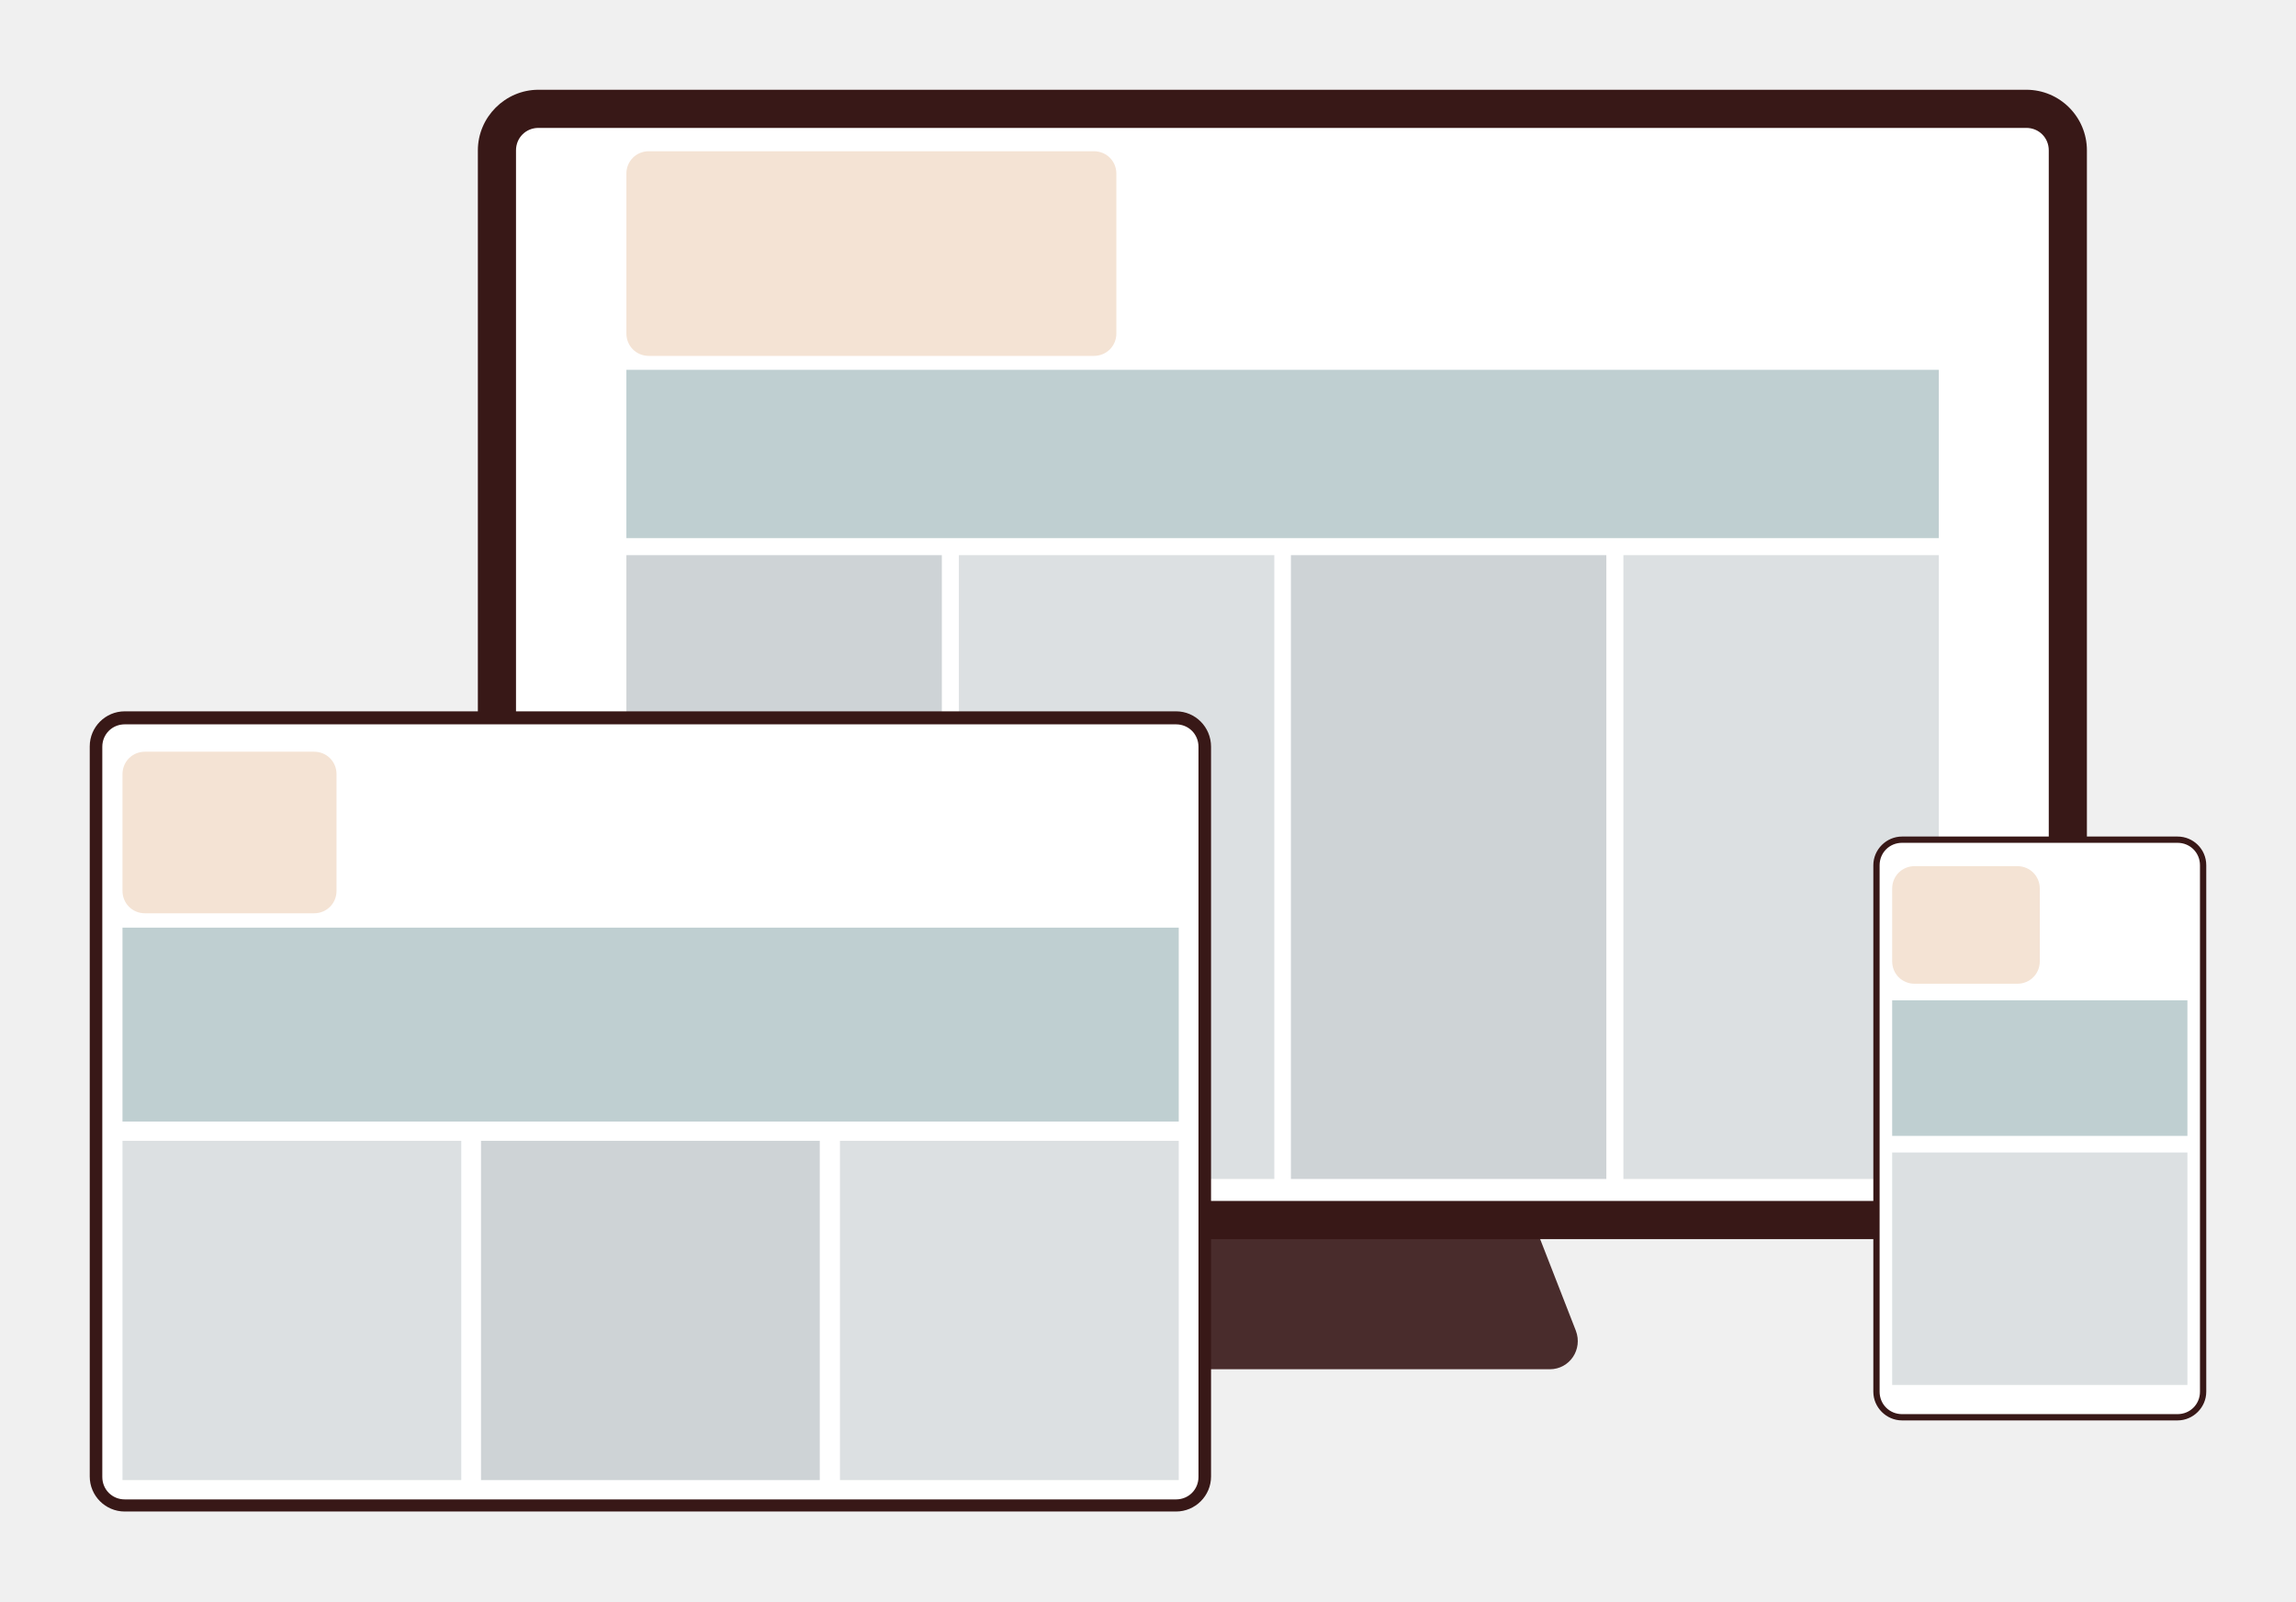
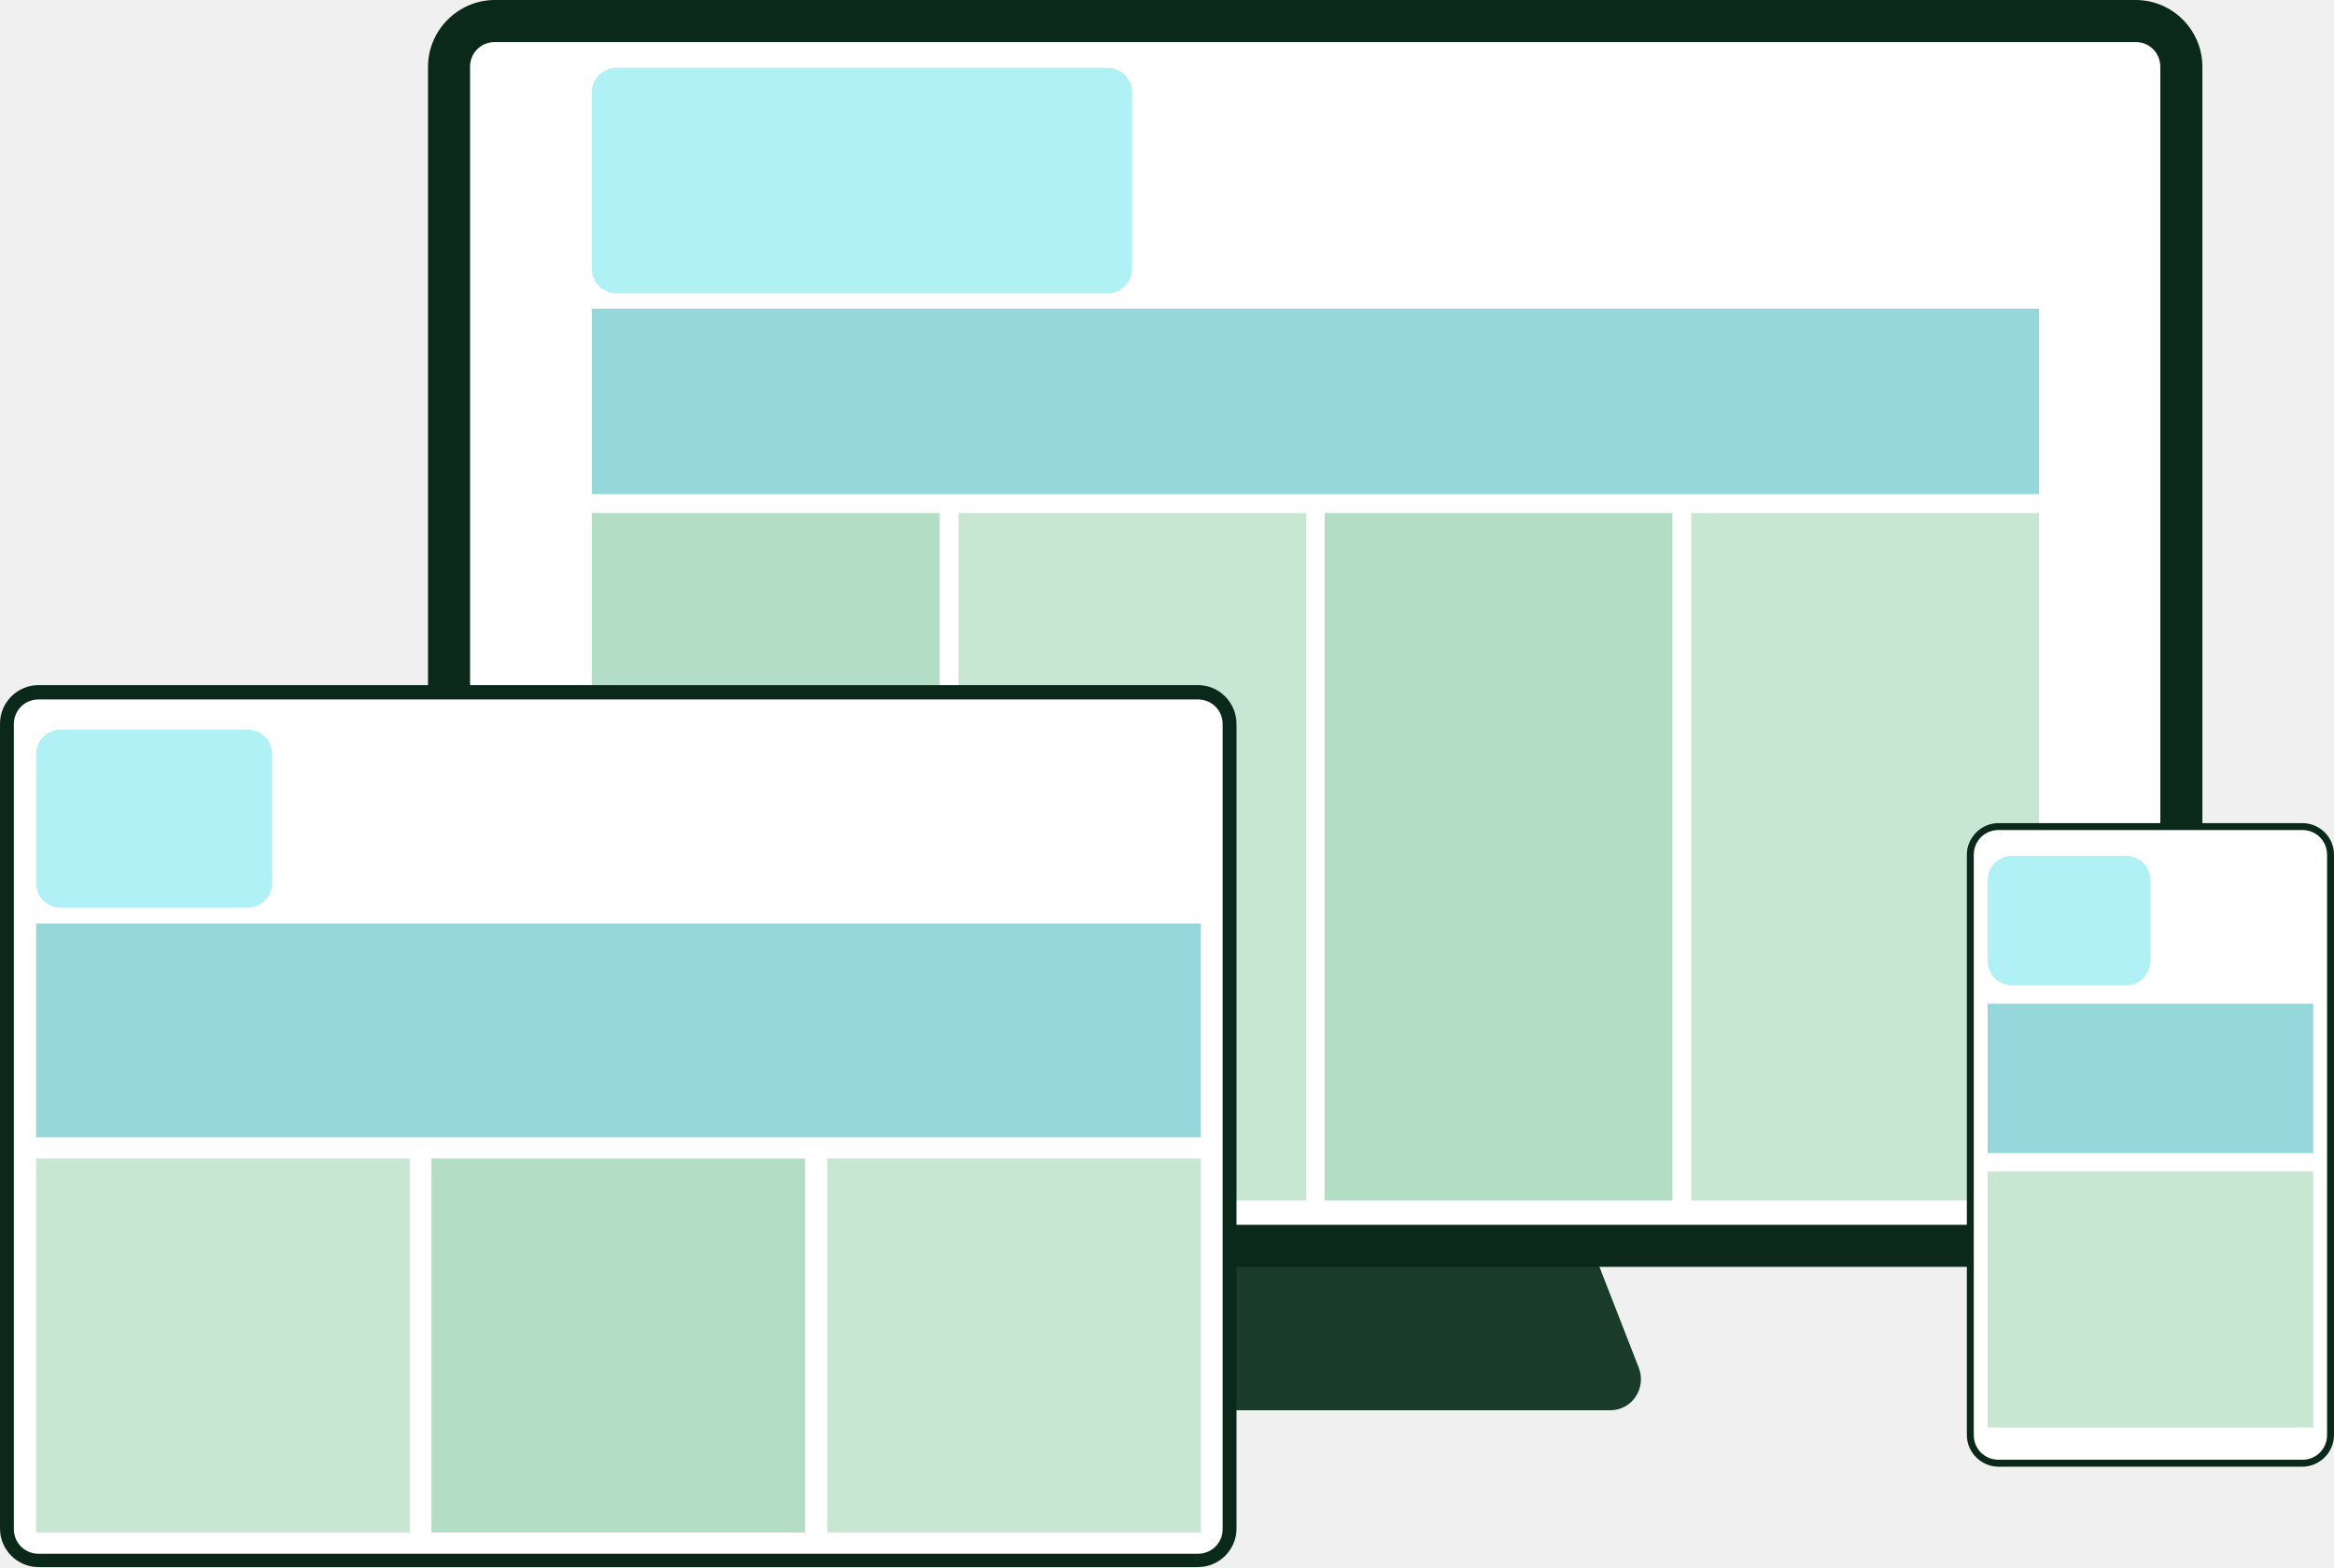
- <svg xmlns="http://www.w3.org/2000/svg" version="1.1" id="svg3255" x="0px" y="0px" viewBox="0 0 511.7 356.9" style="enable-background:new 0 0 511.7 356.9;" xml:space="preserve">
-   <style type="text/css">
- 	.st0{fill:#492C2C;}
- 	.st1{fill:#FFFFFF;}
- 	.st2{fill:#381817;}
- 	.st3{fill:#BFCFD1;}
- 	.st4{fill:#F4E3D4;}
- 	.st5{fill:#DCE0E2;}
- 	.st6{fill:#CED3D6;}
- </style>
+ <svg xmlns="http://www.w3.org/2000/svg" version="1.1" viewBox="0 0 471.7 316.8">
+   <defs>
+     <style>
+       .st0 {
+         fill: #b4ddc6;
+       }
+ 
+       .st1 {
+         fill: #96d7db;
+       }
+ 
+       .st2 {
+         fill: #fff;
+       }
+ 
+       .st3 {
+         fill: #0b291a;
+       }
+ 
+       .st4 {
+         fill: #c8e7d3;
+       }
+ 
+       .st5 {
+         fill: #1a3b2a;
+       }
+ 
+       .st6 {
+         fill: #aff1f5;
+       }
+     </style>
+   </defs>
  <g>
-     <g>
-       <path class="st0" d="M226.4,274.7l-8.5,21.8c-1.6,4.1,1.4,8.6,5.8,8.6h121.7c4.4,0,7.4-4.4,5.8-8.6l-8.5-21.8H226.4z" />
-       <g id="rect3263-1">
-         <path class="st1" d="M120,271.8c-5.1,0-9.3-4.2-9.3-9.3V33.5c0-5.1,4.2-9.3,9.3-9.3h331.6c5.1,0,9.3,4.2,9.3,9.3v229.1     c0,5.1-4.2,9.3-9.3,9.3H120z" />
-         <path class="st2" d="M451.6,28.5c2.8,0,5,2.2,5,5v229.1c0,2.8-2.2,5-5,5H120c-2.8,0-5-2.2-5-5V33.5c0-2.8,2.2-5,5-5H451.6      M451.6,20H120c-7.4,0-13.5,6.1-13.5,13.5v229.1c0,7.4,6.1,13.5,13.5,13.5h331.6c7.4,0,13.5-6.1,13.5-13.5V33.5     C465.1,26.1,459.1,20,451.6,20L451.6,20z" />
+     <g id="svg3255">
+       <g>
+         <g>
+           <path class="st5" d="M206.4,254.7l-8.5,21.8c-1.6,4.1,1.4,8.6,5.8,8.6h121.7c4.4,0,7.4-4.4,5.8-8.6l-8.5-21.8h-116.3Z" />
+           <g id="rect3263-1">
+             <path class="st2" d="M100,251.8c-5.1,0-9.3-4.2-9.3-9.3V13.5c0-5.1,4.2-9.3,9.3-9.3h331.6c5.1,0,9.3,4.2,9.3,9.3v229.1c0,5.1-4.2,9.3-9.3,9.3H100Z" />
+             <path class="st3" d="M431.6,8.5c2.8,0,5,2.2,5,5v229.1c0,2.8-2.2,5-5,5H100c-2.8,0-5-2.2-5-5V13.5c0-2.8,2.2-5,5-5h331.6M431.6,0H100c-7.4,0-13.5,6.1-13.5,13.5v229.1c0,7.4,6.1,13.5,13.5,13.5h331.6c7.4,0,13.5-6.1,13.5-13.5V13.5c0-7.4-6-13.5-13.5-13.5h0Z" />
+           </g>
+           <rect id="rect4182-1" class="st1" x="119.6" y="62.4" width="292.5" height="37.5" />
+           <g id="rect4182-11" data-name="rect4182-1">
+             <path class="st6" d="M119.6,18.7c0-2.8,2.2-5,5-5h99.2c2.8,0,5,2.2,5,5v35.6c0,2.8-2.2,5-5,5h-99.2c-2.8,0-5-2.2-5-5V18.7Z" />
+           </g>
+           <rect id="rect4182-4-51-2-2" class="st4" x="341.8" y="103.7" width="70.3" height="139" />
+           <rect id="rect4182-4-51-2-21" data-name="rect4182-4-51-2-2" class="st0" x="267.7" y="103.7" width="70.3" height="139" />
+           <rect id="rect4182-4-51-2-22" data-name="rect4182-4-51-2-2" class="st4" x="193.7" y="103.7" width="70.3" height="139" />
+           <rect id="rect4182-4-51-2-23" data-name="rect4182-4-51-2-2" class="st0" x="119.6" y="103.7" width="70.3" height="139" />
+         </g>
+         <g>
+           <g id="rect3263-1-4-9">
+             <path class="st2" d="M403.9,295.8c-3.1,0-5.7-2.6-5.7-5.7v-117.3c0-3.1,2.6-5.7,5.7-5.7h61.4c3.1,0,5.7,2.6,5.7,5.7v117.3c0,3.1-2.6,5.7-5.7,5.7h-61.4Z" />
+             <path class="st3" d="M465.3,167.8c2.8,0,5,2.2,5,5v117.3c0,2.8-2.2,5-5,5h-61.4c-2.8,0-5-2.2-5-5v-117.3c0-2.8,2.2-5,5-5h61.4M465.3,166.4h-61.4c-3.5,0-6.4,2.9-6.4,6.4v117.3c0,3.5,2.9,6.4,6.4,6.4h61.4c3.5,0,6.4-2.9,6.4-6.4v-117.3c0-3.6-2.9-6.4-6.4-6.4h0Z" />
+           </g>
+           <rect id="rect4182-16" class="st1" x="401.7" y="202.9" width="65.8" height="30.2" />
+           <g id="rect4182-161" data-name="rect4182-16">
+             <path class="st6" d="M401.7,178c0-2.8,2.2-5,5-5h22.9c2.8,0,5,2.2,5,5v16.2c0,2.8-2.2,5-5,5h-22.9c-2.8,0-5-2.2-5-5v-16.2Z" />
+           </g>
+           <rect id="rect4182-16-8" class="st4" x="401.7" y="236.8" width="65.8" height="51.8" />
+         </g>
+         <g>
+           <g id="rect3263-1-4">
+             <path class="st2" d="M7.8,315.5c-3.5,0-6.4-2.9-6.4-6.4v-162.7c0-3.5,2.9-6.4,6.4-6.4h234.3c3.5,0,6.4,2.9,6.4,6.4v162.7c0,3.5-2.9,6.4-6.4,6.4H7.8Z" />
+             <path class="st3" d="M242.1,141.4c2.8,0,5,2.2,5,5v162.7c0,2.8-2.2,5-5,5H7.8c-2.8,0-5-2.2-5-5v-162.7c0-2.8,2.2-5,5-5h234.3M242.1,138.5H7.8c-4.3,0-7.8,3.5-7.8,7.8v162.7c0,4.3,3.5,7.8,7.8,7.8h234.3c4.3,0,7.8-3.5,7.8-7.8v-162.6c0-4.4-3.5-7.9-7.8-7.9h0Z" />
+           </g>
+           <rect id="rect4182" class="st1" x="7.3" y="186.7" width="235.4" height="43.2" />
+           <g id="rect41821" data-name="rect4182">
+             <path class="st6" d="M7.3,152.5c0-2.8,2.2-5,5-5h37.7c2.8,0,5,2.2,5,5v26c0,2.8-2.2,5-5,5H12.3c-2.8,0-5-2.2-5-5v-26Z" />
+           </g>
+           <rect id="rect4182-4" class="st4" x="7.3" y="234.2" width="75.5" height="75.6" />
+           <rect id="rect4182-4-5" class="st0" x="87.2" y="234.2" width="75.5" height="75.6" />
+           <rect id="rect4182-4-51" class="st4" x="167.2" y="234.2" width="75.5" height="75.6" />
+         </g>
      </g>
-       <rect id="rect4182-1" x="139.6" y="82.4" class="st3" width="292.5" height="37.5" />
-       <g id="rect4182-1_00000059988237763842428230000016537968555676242099_">
-         <path class="st4" d="M139.6,38.7c0-2.8,2.2-5,5-5h99.2c2.8,0,5,2.2,5,5v35.6c0,2.8-2.2,5-5,5h-99.2c-2.8,0-5-2.2-5-5V38.7z" />
-       </g>
-       <rect id="rect4182-4-51-2-2" x="361.8" y="123.7" class="st5" width="70.3" height="139" />
-       <rect id="rect4182-4-51-2-2_00000116235472642340773590000003339009398826279857_" x="287.7" y="123.7" class="st6" width="70.3" height="139" />
-       <rect id="rect4182-4-51-2-2_00000155849474942637868880000017389216246903490953_" x="213.7" y="123.7" class="st5" width="70.3" height="139" />
-       <rect id="rect4182-4-51-2-2_00000018196095267940989430000018208242277918146486_" x="139.6" y="123.7" class="st6" width="70.3" height="139" />
-     </g>
-     <g>
-       <g id="rect3263-1-4-9">
-         <path class="st1" d="M423.9,315.8c-3.1,0-5.7-2.6-5.7-5.7V192.8c0-3.1,2.6-5.7,5.7-5.7h61.4c3.1,0,5.7,2.6,5.7,5.7v117.3     c0,3.1-2.6,5.7-5.7,5.7H423.9z" />
-         <path class="st2" d="M485.3,187.8c2.8,0,5,2.2,5,5v117.3c0,2.8-2.2,5-5,5h-61.4c-2.8,0-5-2.2-5-5V192.8c0-2.8,2.2-5,5-5H485.3      M485.3,186.4h-61.4c-3.5,0-6.4,2.9-6.4,6.4v117.3c0,3.5,2.9,6.4,6.4,6.4h61.4c3.5,0,6.4-2.9,6.4-6.4V192.8     C491.7,189.2,488.8,186.4,485.3,186.4L485.3,186.4z" />
-       </g>
-       <rect id="rect4182-16" x="421.7" y="222.9" class="st3" width="65.8" height="30.2" />
-       <g id="rect4182-16_00000059989233567906587280000015337427654713002895_">
-         <path class="st4" d="M421.7,198c0-2.8,2.2-5,5-5h22.9c2.8,0,5,2.2,5,5v16.2c0,2.8-2.2,5-5,5h-22.9c-2.8,0-5-2.2-5-5V198z" />
-       </g>
-       <rect id="rect4182-16-8" x="421.7" y="256.8" class="st5" width="65.8" height="51.8" />
-     </g>
-     <g>
-       <g id="rect3263-1-4">
-         <path class="st1" d="M27.8,335.5c-3.5,0-6.4-2.9-6.4-6.4V166.4c0-3.5,2.9-6.4,6.4-6.4h234.3c3.5,0,6.4,2.9,6.4,6.4v162.7     c0,3.5-2.9,6.4-6.4,6.4H27.8z" />
-         <path class="st2" d="M262.1,161.4c2.8,0,5,2.2,5,5v162.7c0,2.8-2.2,5-5,5H27.8c-2.8,0-5-2.2-5-5V166.4c0-2.8,2.2-5,5-5H262.1      M262.1,158.5H27.8c-4.3,0-7.8,3.5-7.8,7.8v162.7c0,4.3,3.5,7.8,7.8,7.8h234.3c4.3,0,7.8-3.5,7.8-7.8V166.4     C269.9,162,266.4,158.5,262.1,158.5L262.1,158.5z" />
-       </g>
-       <rect id="rect4182" x="27.3" y="206.7" class="st3" width="235.4" height="43.2" />
-       <g id="rect4182_00000167373155732945647010000004769581289005063866_">
-         <path class="st4" d="M27.3,172.5c0-2.8,2.2-5,5-5H70c2.8,0,5,2.2,5,5v26c0,2.8-2.2,5-5,5H32.3c-2.8,0-5-2.2-5-5V172.5z" />
-       </g>
-       <rect id="rect4182-4" x="27.3" y="254.2" class="st5" width="75.5" height="75.6" />
-       <rect id="rect4182-4-5" x="107.2" y="254.2" class="st6" width="75.5" height="75.6" />
-       <rect id="rect4182-4-51" x="187.2" y="254.2" class="st5" width="75.5" height="75.6" />
    </g>
  </g>
</svg>
